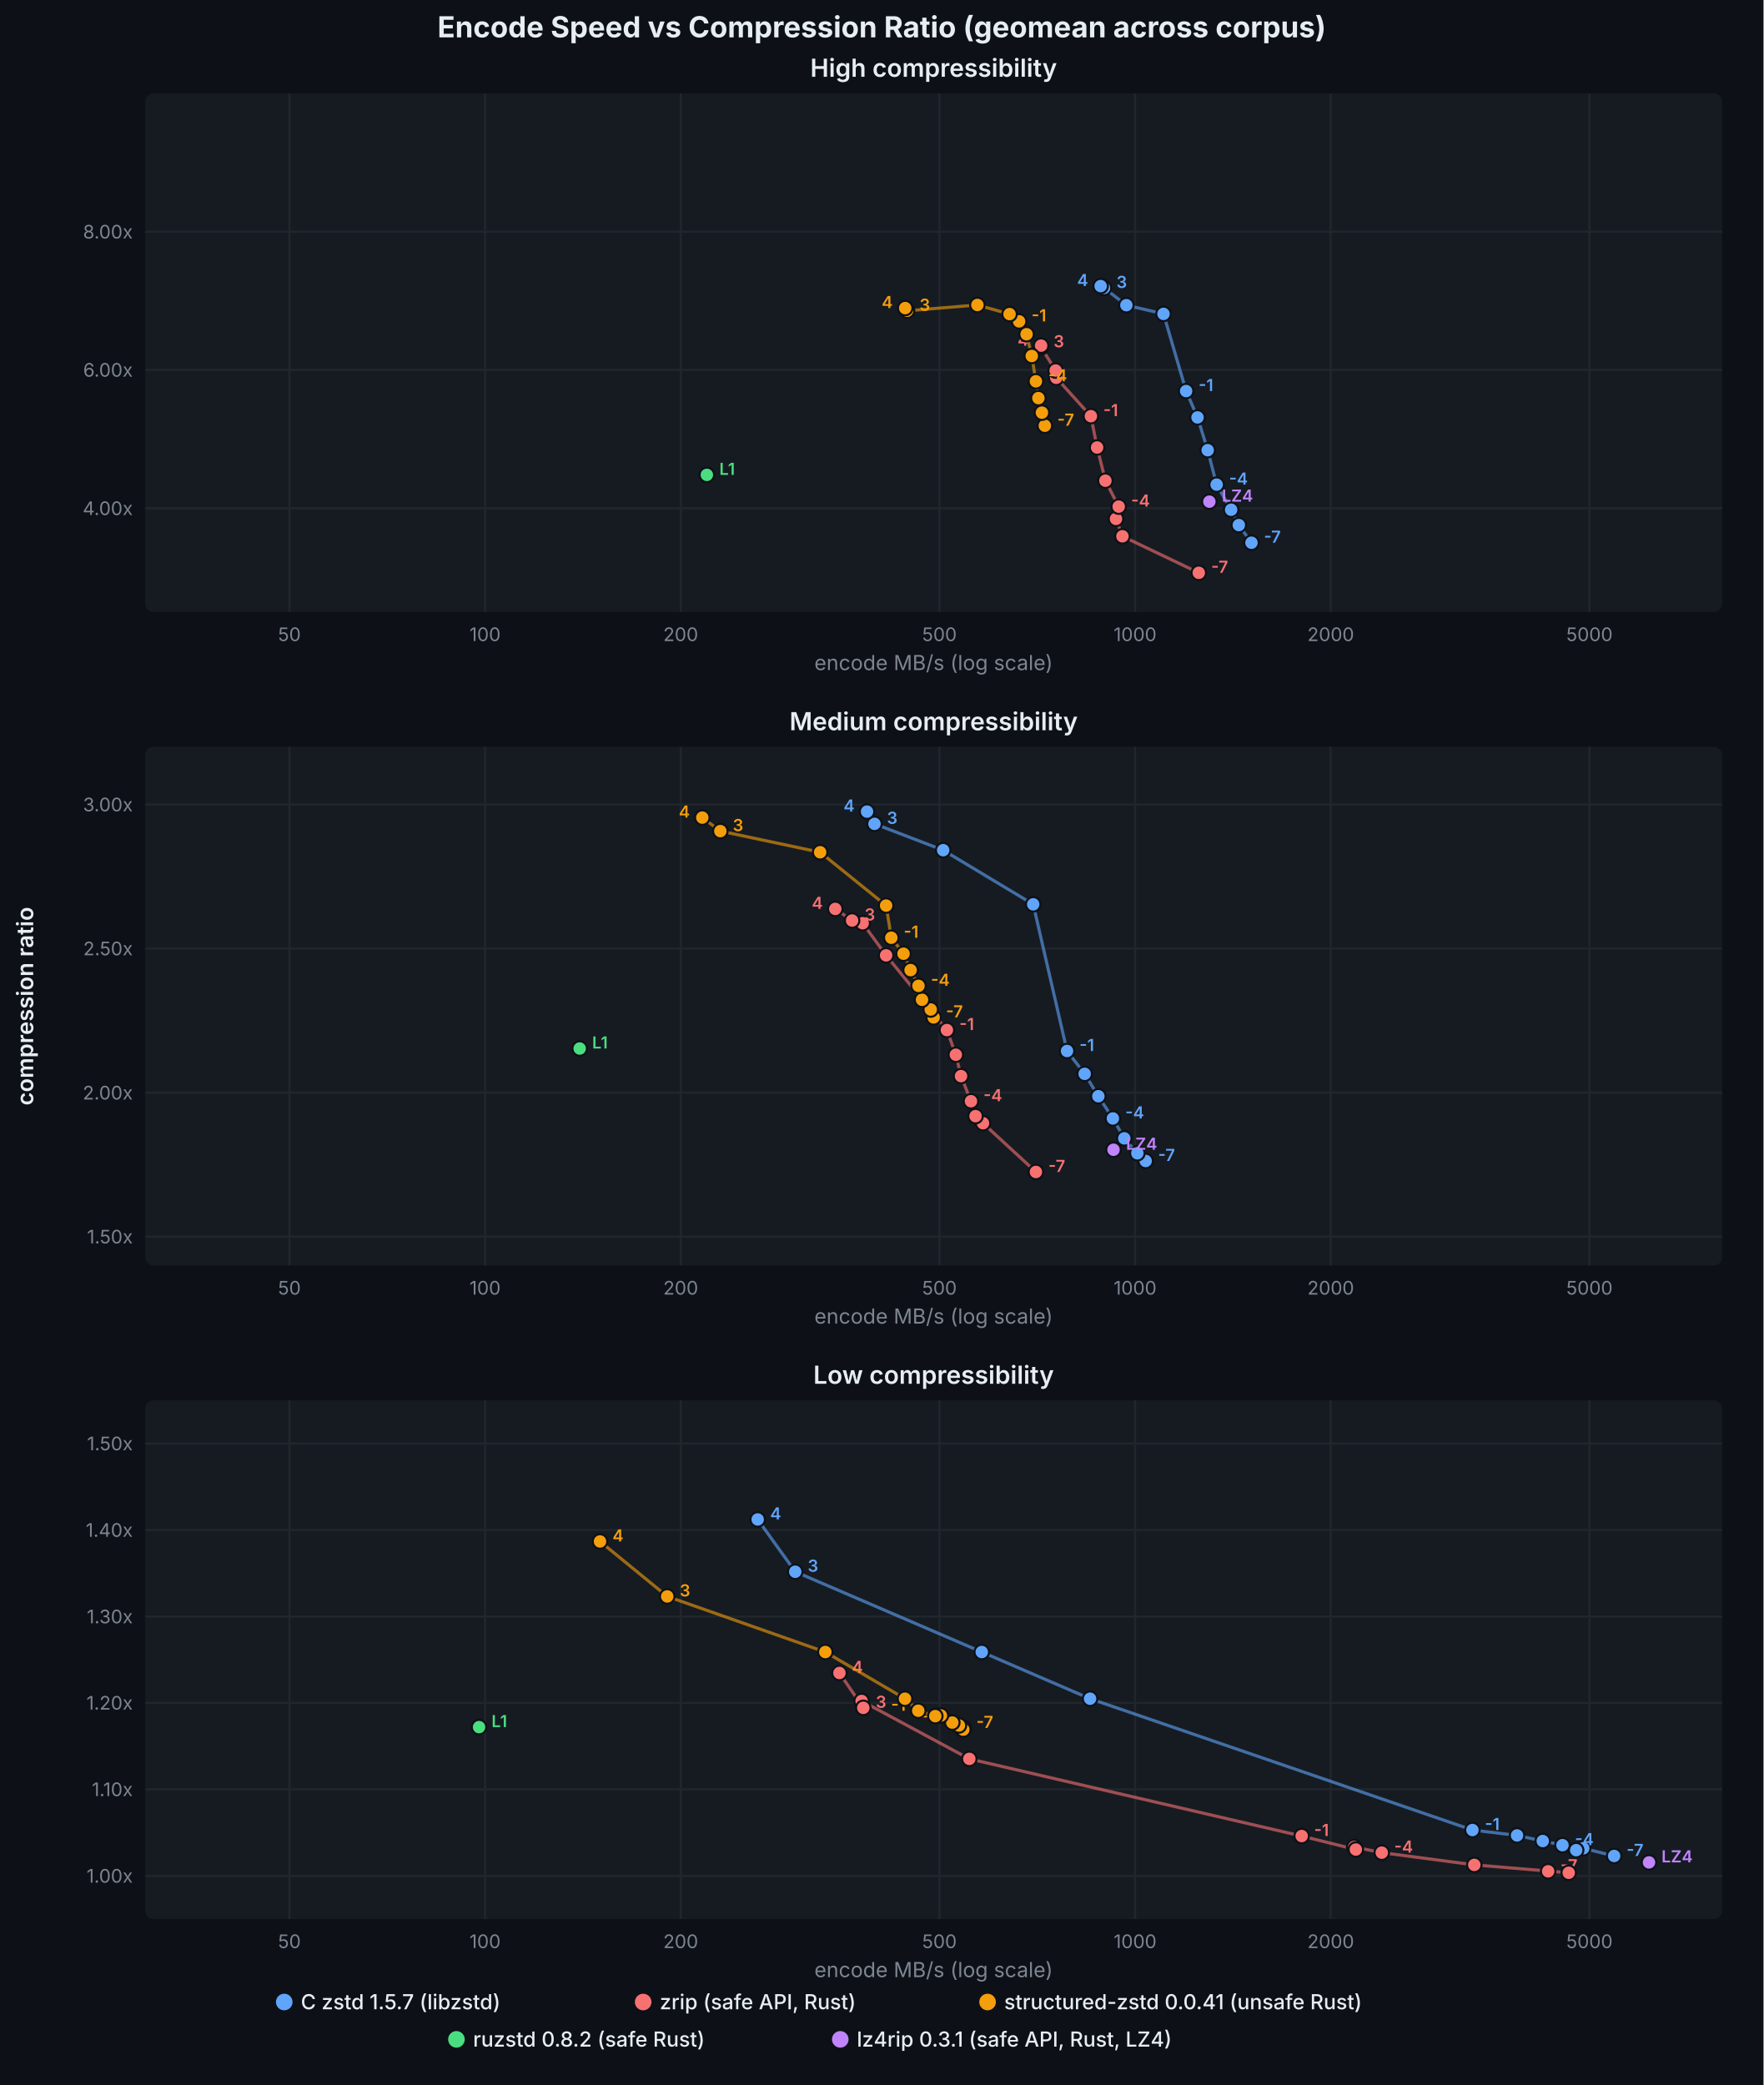
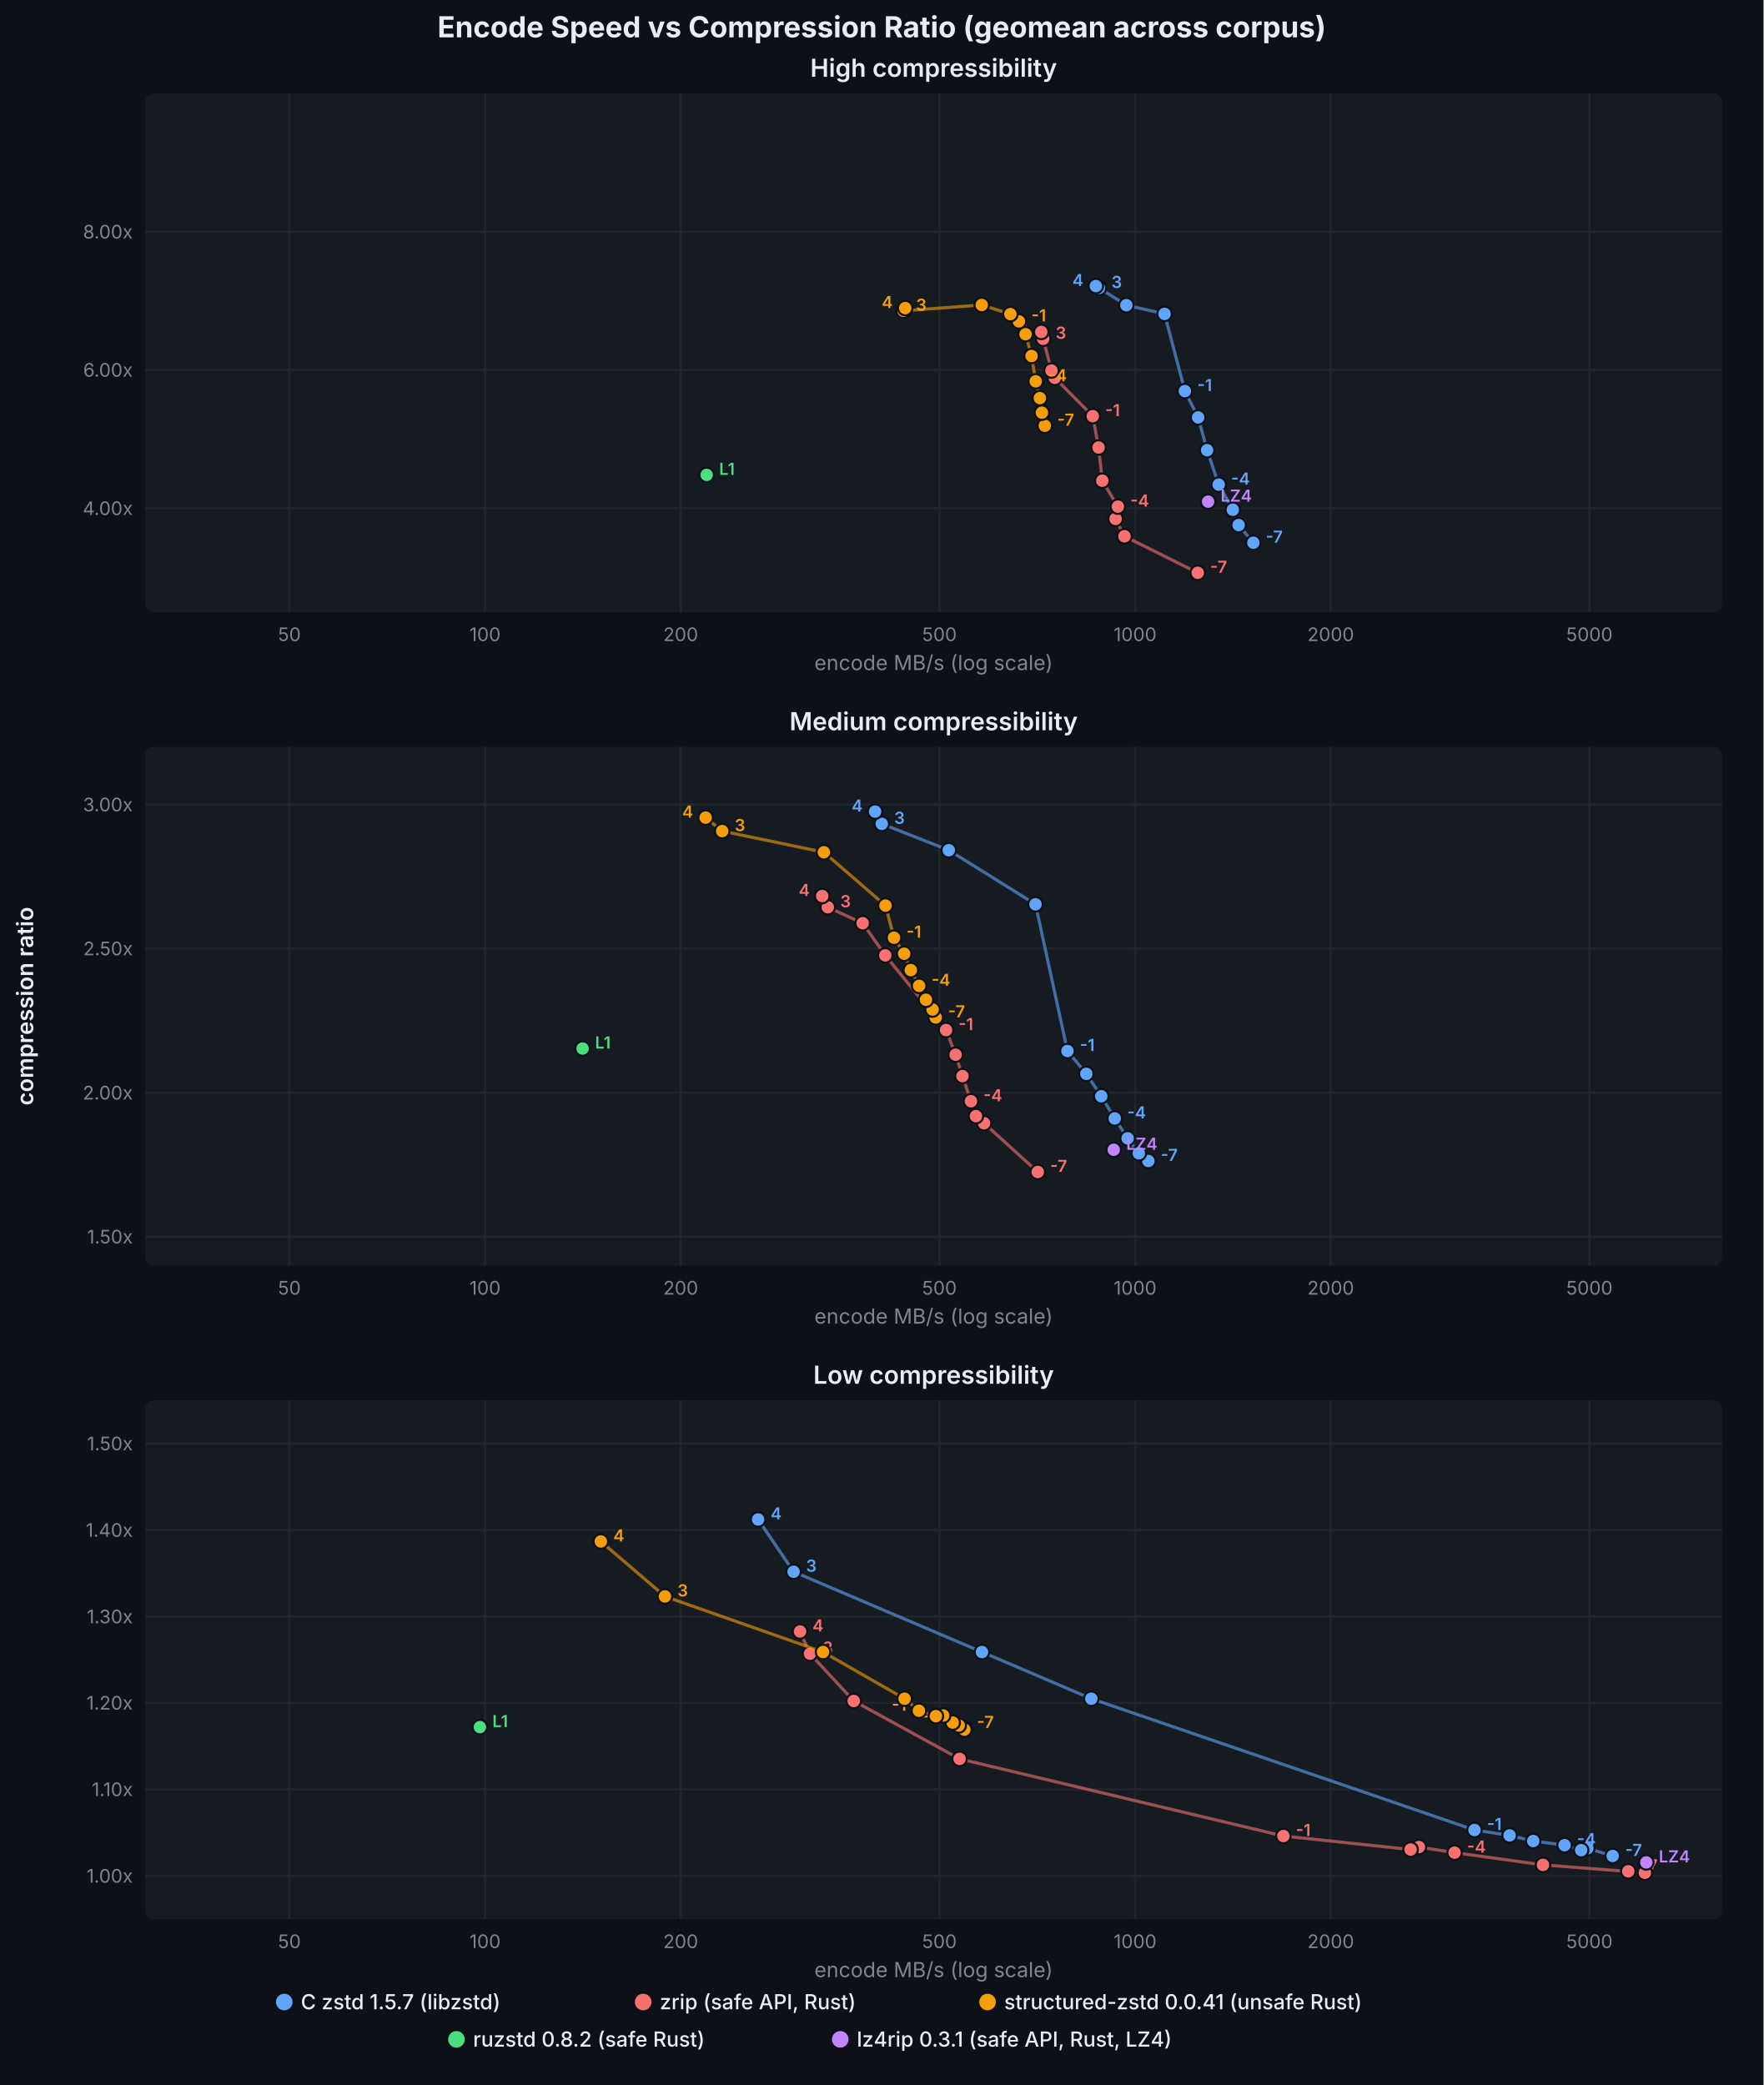
<svg xmlns="http://www.w3.org/2000/svg" viewBox="0 0 850 1005" font-family="system-ui, -apple-system, sans-serif">
  <rect width="850" height="1005" fill="#0d1117" />
  <text x="425.0" y="18" text-anchor="middle" fill="#e6edf3" font-size="14" font-weight="700">Encode Speed vs Compression Ratio (geomean across corpus)</text>
  <rect x="70" y="45" width="760" height="250" fill="#161b22" rx="4" />
  <text x="450.0" y="37" text-anchor="middle" fill="#e6edf3" font-size="12" font-weight="600">High compressibility</text>
  <line x1="70" y1="245.0" x2="830" y2="245.0" stroke="#21262d" stroke-width="1" />
  <text x="64" y="245.0" text-anchor="end" dominant-baseline="middle" fill="#7d8590" font-size="9">4.00x</text>
  <line x1="70" y1="178.3" x2="830" y2="178.3" stroke="#21262d" stroke-width="1" />
  <text x="64" y="178.3" text-anchor="end" dominant-baseline="middle" fill="#7d8590" font-size="9">6.00x</text>
  <line x1="70" y1="111.7" x2="830" y2="111.7" stroke="#21262d" stroke-width="1" />
  <text x="64" y="111.7" text-anchor="end" dominant-baseline="middle" fill="#7d8590" font-size="9">8.00x</text>
  <line x1="139.5" y1="45" x2="139.5" y2="295" stroke="#21262d" stroke-width="1" />
  <text x="139.5" y="309" text-anchor="middle" fill="#7d8590" font-size="9">50</text>
  <line x1="233.8" y1="45" x2="233.8" y2="295" stroke="#21262d" stroke-width="1" />
  <text x="233.8" y="309" text-anchor="middle" fill="#7d8590" font-size="9">100</text>
  <line x1="328.1" y1="45" x2="328.1" y2="295" stroke="#21262d" stroke-width="1" />
  <text x="328.1" y="309" text-anchor="middle" fill="#7d8590" font-size="9">200</text>
  <line x1="452.8" y1="45" x2="452.8" y2="295" stroke="#21262d" stroke-width="1" />
  <text x="452.8" y="309" text-anchor="middle" fill="#7d8590" font-size="9">500</text>
  <line x1="547.1" y1="45" x2="547.1" y2="295" stroke="#21262d" stroke-width="1" />
  <text x="547.1" y="309" text-anchor="middle" fill="#7d8590" font-size="9">1000</text>
  <line x1="641.4" y1="45" x2="641.4" y2="295" stroke="#21262d" stroke-width="1" />
  <text x="641.4" y="309" text-anchor="middle" fill="#7d8590" font-size="9">2000</text>
  <line x1="766.1" y1="45" x2="766.1" y2="295" stroke="#21262d" stroke-width="1" />
  <text x="766.1" y="309" text-anchor="middle" fill="#7d8590" font-size="9">5000</text>
  <text x="450.0" y="323" text-anchor="middle" fill="#7d8590" font-size="10">encode MB/s (log scale)</text>
-   <path d="M603.2,261.6L597.1,253.1L593.4,245.7L586.4,233.6L582.1,217.0L577.2,201.2L571.7,188.5L560.8,151.3L542.9,147.1L532.1,138.8L530.5,137.9" fill="none" stroke="#60a5fa" stroke-width="1.5" stroke-opacity="0.6" />
-   <circle cx="603.2" cy="261.6" r="3.5" fill="#60a5fa" stroke="#0d1117" stroke-width="1" />
-   <text x="609.2" y="261.6" text-anchor="start" fill="#60a5fa" font-size="8" font-weight="600">-7</text>
-   <circle cx="597.1" cy="253.1" r="3.5" fill="#60a5fa" stroke="#0d1117" stroke-width="1" />
-   <circle cx="593.4" cy="245.7" r="3.5" fill="#60a5fa" stroke="#0d1117" stroke-width="1" />
-   <circle cx="586.4" cy="233.6" r="3.5" fill="#60a5fa" stroke="#0d1117" stroke-width="1" />
-   <text x="592.4" y="233.6" text-anchor="start" fill="#60a5fa" font-size="8" font-weight="600">-4</text>
-   <circle cx="582.1" cy="217.0" r="3.5" fill="#60a5fa" stroke="#0d1117" stroke-width="1" />
-   <circle cx="577.2" cy="201.2" r="3.5" fill="#60a5fa" stroke="#0d1117" stroke-width="1" />
-   <circle cx="571.7" cy="188.5" r="3.5" fill="#60a5fa" stroke="#0d1117" stroke-width="1" />
-   <text x="577.7" y="188.5" text-anchor="start" fill="#60a5fa" font-size="8" font-weight="600">-1</text>
-   <circle cx="560.8" cy="151.3" r="3.5" fill="#60a5fa" stroke="#0d1117" stroke-width="1" />
+   <path d="M604.1,261.6L597.0,253.1L594.2,245.7L587.4,233.6L581.8,217.0L577.5,201.2L571.1,188.5L561.3,151.3L542.9,147.1L529.7,138.8L528.2,137.9" fill="none" stroke="#60a5fa" stroke-width="1.5" stroke-opacity="0.6" />
+   <circle cx="604.1" cy="261.6" r="3.5" fill="#60a5fa" stroke="#0d1117" stroke-width="1" />
+   <text x="610.1" y="261.6" text-anchor="start" fill="#60a5fa" font-size="8" font-weight="600">-7</text>
+   <circle cx="597.0" cy="253.1" r="3.5" fill="#60a5fa" stroke="#0d1117" stroke-width="1" />
+   <circle cx="594.2" cy="245.7" r="3.5" fill="#60a5fa" stroke="#0d1117" stroke-width="1" />
+   <circle cx="587.4" cy="233.6" r="3.5" fill="#60a5fa" stroke="#0d1117" stroke-width="1" />
+   <text x="593.4" y="233.6" text-anchor="start" fill="#60a5fa" font-size="8" font-weight="600">-4</text>
+   <circle cx="581.8" cy="217.0" r="3.5" fill="#60a5fa" stroke="#0d1117" stroke-width="1" />
+   <circle cx="577.5" cy="201.2" r="3.5" fill="#60a5fa" stroke="#0d1117" stroke-width="1" />
+   <circle cx="571.1" cy="188.5" r="3.5" fill="#60a5fa" stroke="#0d1117" stroke-width="1" />
+   <text x="577.1" y="188.5" text-anchor="start" fill="#60a5fa" font-size="8" font-weight="600">-1</text>
+   <circle cx="561.3" cy="151.3" r="3.5" fill="#60a5fa" stroke="#0d1117" stroke-width="1" />
  <circle cx="542.9" cy="147.1" r="3.5" fill="#60a5fa" stroke="#0d1117" stroke-width="1" />
-   <circle cx="532.1" cy="138.8" r="3.5" fill="#60a5fa" stroke="#0d1117" stroke-width="1" />
-   <text x="538.1" y="138.8" text-anchor="start" fill="#60a5fa" font-size="8" font-weight="600">3</text>
-   <circle cx="530.5" cy="137.9" r="3.5" fill="#60a5fa" stroke="#0d1117" stroke-width="1" />
-   <text x="524.5" y="137.9" text-anchor="end" fill="#60a5fa" font-size="8" font-weight="600">4</text>
-   <path d="M577.8,276.1L541.0,258.5L537.9,250.1L539.2,244.2L532.8,231.7L528.8,215.7L525.8,200.6L509.1,182.1L508.8,178.6L501.8,167.4L501.8,166.6" fill="none" stroke="#f87171" stroke-width="1.5" stroke-opacity="0.6" />
-   <circle cx="577.8" cy="276.1" r="3.5" fill="#f87171" stroke="#0d1117" stroke-width="1" />
-   <text x="583.8" y="276.1" text-anchor="start" fill="#f87171" font-size="8" font-weight="600">-7</text>
-   <circle cx="541.0" cy="258.5" r="3.5" fill="#f87171" stroke="#0d1117" stroke-width="1" />
-   <circle cx="537.9" cy="250.1" r="3.5" fill="#f87171" stroke="#0d1117" stroke-width="1" />
-   <circle cx="539.2" cy="244.2" r="3.5" fill="#f87171" stroke="#0d1117" stroke-width="1" />
-   <text x="545.2" y="244.2" text-anchor="start" fill="#f87171" font-size="8" font-weight="600">-4</text>
-   <circle cx="532.8" cy="231.7" r="3.5" fill="#f87171" stroke="#0d1117" stroke-width="1" />
-   <circle cx="528.8" cy="215.7" r="3.5" fill="#f87171" stroke="#0d1117" stroke-width="1" />
-   <circle cx="525.8" cy="200.6" r="3.5" fill="#f87171" stroke="#0d1117" stroke-width="1" />
-   <text x="531.8" y="200.6" text-anchor="start" fill="#f87171" font-size="8" font-weight="600">-1</text>
-   <circle cx="509.1" cy="182.1" r="3.5" fill="#f87171" stroke="#0d1117" stroke-width="1" />
-   <circle cx="508.8" cy="178.6" r="3.5" fill="#f87171" stroke="#0d1117" stroke-width="1" />
-   <circle cx="501.8" cy="167.4" r="3.5" fill="#f87171" stroke="#0d1117" stroke-width="1" />
-   <text x="507.8" y="167.4" text-anchor="start" fill="#f87171" font-size="8" font-weight="600">3</text>
-   <circle cx="501.8" cy="166.6" r="3.5" fill="#f87171" stroke="#0d1117" stroke-width="1" />
-   <text x="495.8" y="166.6" text-anchor="end" fill="#f87171" font-size="8" font-weight="600">4</text>
-   <path d="M503.6,205.2L502.2,198.9L500.5,191.9L499.3,183.8L497.3,171.6L494.8,161.1L491.2,154.9L486.6,151.4L471.1,147.0L437.2,149.8L436.3,148.5" fill="none" stroke="#f59e0b" stroke-width="1.5" stroke-opacity="0.6" />
+   <circle cx="529.7" cy="138.8" r="3.5" fill="#60a5fa" stroke="#0d1117" stroke-width="1" />
+   <text x="535.7" y="138.8" text-anchor="start" fill="#60a5fa" font-size="8" font-weight="600">3</text>
+   <circle cx="528.2" cy="137.9" r="3.5" fill="#60a5fa" stroke="#0d1117" stroke-width="1" />
+   <text x="522.2" y="137.9" text-anchor="end" fill="#60a5fa" font-size="8" font-weight="600">4</text>
+   <path d="M577.3,276.1L542.0,258.5L537.7,250.1L538.8,244.2L531.3,231.7L529.5,215.7L526.7,200.6L508.4,182.1L506.8,178.6L502.8,163.3L501.9,160.0" fill="none" stroke="#f87171" stroke-width="1.5" stroke-opacity="0.6" />
+   <circle cx="577.3" cy="276.1" r="3.5" fill="#f87171" stroke="#0d1117" stroke-width="1" />
+   <text x="583.3" y="276.1" text-anchor="start" fill="#f87171" font-size="8" font-weight="600">-7</text>
+   <circle cx="542.0" cy="258.5" r="3.5" fill="#f87171" stroke="#0d1117" stroke-width="1" />
+   <circle cx="537.7" cy="250.1" r="3.5" fill="#f87171" stroke="#0d1117" stroke-width="1" />
+   <circle cx="538.8" cy="244.2" r="3.5" fill="#f87171" stroke="#0d1117" stroke-width="1" />
+   <text x="544.8" y="244.2" text-anchor="start" fill="#f87171" font-size="8" font-weight="600">-4</text>
+   <circle cx="531.3" cy="231.7" r="3.5" fill="#f87171" stroke="#0d1117" stroke-width="1" />
+   <circle cx="529.5" cy="215.7" r="3.5" fill="#f87171" stroke="#0d1117" stroke-width="1" />
+   <circle cx="526.7" cy="200.6" r="3.5" fill="#f87171" stroke="#0d1117" stroke-width="1" />
+   <text x="532.7" y="200.6" text-anchor="start" fill="#f87171" font-size="8" font-weight="600">-1</text>
+   <circle cx="508.4" cy="182.1" r="3.5" fill="#f87171" stroke="#0d1117" stroke-width="1" />
+   <circle cx="506.8" cy="178.6" r="3.5" fill="#f87171" stroke="#0d1117" stroke-width="1" />
+   <circle cx="502.8" cy="163.3" r="3.5" fill="#f87171" stroke="#0d1117" stroke-width="1" />
+   <text x="508.8" y="163.3" text-anchor="start" fill="#f87171" font-size="8" font-weight="600">3</text>
+   <circle cx="501.9" cy="160.0" r="3.5" fill="#f87171" stroke="#0d1117" stroke-width="1" />
+   <text x="495.9" y="160.0" text-anchor="end" fill="#f87171" font-size="8" font-weight="600">4</text>
+   <path d="M503.6,205.2L502.2,198.9L501.2,191.9L499.2,183.8L497.2,171.6L494.3,161.1L491.1,154.9L487.0,151.4L473.2,147.0L435.5,149.8L436.3,148.5" fill="none" stroke="#f59e0b" stroke-width="1.5" stroke-opacity="0.6" />
  <circle cx="503.6" cy="205.2" r="3.5" fill="#f59e0b" stroke="#0d1117" stroke-width="1" />
  <text x="509.6" y="205.2" text-anchor="start" fill="#f59e0b" font-size="8" font-weight="600">-7</text>
  <circle cx="502.2" cy="198.9" r="3.5" fill="#f59e0b" stroke="#0d1117" stroke-width="1" />
-   <circle cx="500.5" cy="191.9" r="3.5" fill="#f59e0b" stroke="#0d1117" stroke-width="1" />
-   <circle cx="499.3" cy="183.8" r="3.5" fill="#f59e0b" stroke="#0d1117" stroke-width="1" />
-   <text x="505.3" y="183.8" text-anchor="start" fill="#f59e0b" font-size="8" font-weight="600">-4</text>
-   <circle cx="497.3" cy="171.6" r="3.5" fill="#f59e0b" stroke="#0d1117" stroke-width="1" />
-   <circle cx="494.8" cy="161.1" r="3.5" fill="#f59e0b" stroke="#0d1117" stroke-width="1" />
-   <circle cx="491.2" cy="154.9" r="3.5" fill="#f59e0b" stroke="#0d1117" stroke-width="1" />
-   <text x="497.2" y="154.9" text-anchor="start" fill="#f59e0b" font-size="8" font-weight="600">-1</text>
-   <circle cx="486.6" cy="151.4" r="3.5" fill="#f59e0b" stroke="#0d1117" stroke-width="1" />
-   <circle cx="471.1" cy="147.0" r="3.5" fill="#f59e0b" stroke="#0d1117" stroke-width="1" />
-   <circle cx="437.2" cy="149.8" r="3.5" fill="#f59e0b" stroke="#0d1117" stroke-width="1" />
-   <text x="443.2" y="149.8" text-anchor="start" fill="#f59e0b" font-size="8" font-weight="600">3</text>
+   <circle cx="501.2" cy="191.9" r="3.5" fill="#f59e0b" stroke="#0d1117" stroke-width="1" />
+   <circle cx="499.2" cy="183.8" r="3.5" fill="#f59e0b" stroke="#0d1117" stroke-width="1" />
+   <text x="505.2" y="183.8" text-anchor="start" fill="#f59e0b" font-size="8" font-weight="600">-4</text>
+   <circle cx="497.2" cy="171.6" r="3.5" fill="#f59e0b" stroke="#0d1117" stroke-width="1" />
+   <circle cx="494.3" cy="161.1" r="3.5" fill="#f59e0b" stroke="#0d1117" stroke-width="1" />
+   <circle cx="491.1" cy="154.9" r="3.5" fill="#f59e0b" stroke="#0d1117" stroke-width="1" />
+   <text x="497.1" y="154.9" text-anchor="start" fill="#f59e0b" font-size="8" font-weight="600">-1</text>
+   <circle cx="487.0" cy="151.4" r="3.5" fill="#f59e0b" stroke="#0d1117" stroke-width="1" />
+   <circle cx="473.2" cy="147.0" r="3.5" fill="#f59e0b" stroke="#0d1117" stroke-width="1" />
+   <circle cx="435.5" cy="149.8" r="3.5" fill="#f59e0b" stroke="#0d1117" stroke-width="1" />
+   <text x="441.5" y="149.8" text-anchor="start" fill="#f59e0b" font-size="8" font-weight="600">3</text>
  <circle cx="436.3" cy="148.5" r="3.5" fill="#f59e0b" stroke="#0d1117" stroke-width="1" />
  <text x="430.3" y="148.5" text-anchor="end" fill="#f59e0b" font-size="8" font-weight="600">4</text>
-   <circle cx="340.7" cy="228.9" r="3.5" fill="#4ade80" stroke="#0d1117" stroke-width="1" />
-   <text x="346.7" y="228.9" text-anchor="start" fill="#4ade80" font-size="8" font-weight="600">L1</text>
-   <circle cx="582.9" cy="241.8" r="3.5" fill="#c084fc" stroke="#0d1117" stroke-width="1" />
-   <text x="588.9" y="241.8" text-anchor="start" fill="#c084fc" font-size="8" font-weight="600">LZ4</text>
+   <circle cx="340.6" cy="228.9" r="3.5" fill="#4ade80" stroke="#0d1117" stroke-width="1" />
+   <text x="346.6" y="228.9" text-anchor="start" fill="#4ade80" font-size="8" font-weight="600">L1</text>
+   <circle cx="582.3" cy="241.8" r="3.5" fill="#c084fc" stroke="#0d1117" stroke-width="1" />
+   <text x="588.3" y="241.8" text-anchor="start" fill="#c084fc" font-size="8" font-weight="600">LZ4</text>
  <rect x="70" y="360" width="760" height="250" fill="#161b22" rx="4" />
  <text x="450.0" y="352" text-anchor="middle" fill="#e6edf3" font-size="12" font-weight="600">Medium compressibility</text>
  <line x1="70" y1="596.1" x2="830" y2="596.1" stroke="#21262d" stroke-width="1" />
  <text x="64" y="596.1" text-anchor="end" dominant-baseline="middle" fill="#7d8590" font-size="9">1.50x</text>
  <line x1="70" y1="526.7" x2="830" y2="526.7" stroke="#21262d" stroke-width="1" />
  <text x="64" y="526.7" text-anchor="end" dominant-baseline="middle" fill="#7d8590" font-size="9">2.00x</text>
  <line x1="70" y1="457.2" x2="830" y2="457.2" stroke="#21262d" stroke-width="1" />
  <text x="64" y="457.2" text-anchor="end" dominant-baseline="middle" fill="#7d8590" font-size="9">2.50x</text>
  <line x1="70" y1="387.8" x2="830" y2="387.8" stroke="#21262d" stroke-width="1" />
  <text x="64" y="387.8" text-anchor="end" dominant-baseline="middle" fill="#7d8590" font-size="9">3.00x</text>
  <line x1="139.5" y1="360" x2="139.5" y2="610" stroke="#21262d" stroke-width="1" />
  <text x="139.5" y="624" text-anchor="middle" fill="#7d8590" font-size="9">50</text>
  <line x1="233.8" y1="360" x2="233.8" y2="610" stroke="#21262d" stroke-width="1" />
  <text x="233.8" y="624" text-anchor="middle" fill="#7d8590" font-size="9">100</text>
  <line x1="328.1" y1="360" x2="328.1" y2="610" stroke="#21262d" stroke-width="1" />
  <text x="328.1" y="624" text-anchor="middle" fill="#7d8590" font-size="9">200</text>
  <line x1="452.8" y1="360" x2="452.8" y2="610" stroke="#21262d" stroke-width="1" />
  <text x="452.8" y="624" text-anchor="middle" fill="#7d8590" font-size="9">500</text>
  <line x1="547.1" y1="360" x2="547.1" y2="610" stroke="#21262d" stroke-width="1" />
  <text x="547.1" y="624" text-anchor="middle" fill="#7d8590" font-size="9">1000</text>
  <line x1="641.4" y1="360" x2="641.4" y2="610" stroke="#21262d" stroke-width="1" />
  <text x="641.4" y="624" text-anchor="middle" fill="#7d8590" font-size="9">2000</text>
  <line x1="766.1" y1="360" x2="766.1" y2="610" stroke="#21262d" stroke-width="1" />
  <text x="766.1" y="624" text-anchor="middle" fill="#7d8590" font-size="9">5000</text>
  <text x="450.0" y="638" text-anchor="middle" fill="#7d8590" font-size="10">encode MB/s (log scale)</text>
-   <path d="M552.2,559.6L548.2,555.9L541.9,548.7L536.4,539.1L529.4,528.4L522.8,517.6L514.3,506.6L498.0,435.9L454.6,409.8L421.5,397.1L417.9,391.2" fill="none" stroke="#60a5fa" stroke-width="1.5" stroke-opacity="0.6" />
-   <circle cx="552.2" cy="559.6" r="3.5" fill="#60a5fa" stroke="#0d1117" stroke-width="1" />
-   <text x="558.2" y="559.6" text-anchor="start" fill="#60a5fa" font-size="8" font-weight="600">-7</text>
-   <circle cx="548.2" cy="555.9" r="3.5" fill="#60a5fa" stroke="#0d1117" stroke-width="1" />
-   <circle cx="541.9" cy="548.7" r="3.5" fill="#60a5fa" stroke="#0d1117" stroke-width="1" />
-   <circle cx="536.4" cy="539.1" r="3.5" fill="#60a5fa" stroke="#0d1117" stroke-width="1" />
-   <text x="542.4" y="539.1" text-anchor="start" fill="#60a5fa" font-size="8" font-weight="600">-4</text>
-   <circle cx="529.4" cy="528.4" r="3.5" fill="#60a5fa" stroke="#0d1117" stroke-width="1" />
-   <circle cx="522.8" cy="517.6" r="3.5" fill="#60a5fa" stroke="#0d1117" stroke-width="1" />
-   <circle cx="514.3" cy="506.6" r="3.5" fill="#60a5fa" stroke="#0d1117" stroke-width="1" />
-   <text x="520.3" y="506.6" text-anchor="start" fill="#60a5fa" font-size="8" font-weight="600">-1</text>
-   <circle cx="498.0" cy="435.9" r="3.5" fill="#60a5fa" stroke="#0d1117" stroke-width="1" />
-   <circle cx="454.6" cy="409.8" r="3.5" fill="#60a5fa" stroke="#0d1117" stroke-width="1" />
-   <circle cx="421.5" cy="397.1" r="3.5" fill="#60a5fa" stroke="#0d1117" stroke-width="1" />
-   <text x="427.5" y="397.1" text-anchor="start" fill="#60a5fa" font-size="8" font-weight="600">3</text>
-   <circle cx="417.9" cy="391.2" r="3.5" fill="#60a5fa" stroke="#0d1117" stroke-width="1" />
-   <text x="411.9" y="391.2" text-anchor="end" fill="#60a5fa" font-size="8" font-weight="600">4</text>
-   <path d="M499.3,564.9L473.8,541.4L470.2,538.0L468.0,530.8L463.2,518.7L460.7,508.4L456.4,496.5L427.1,460.5L415.8,445.0L410.7,443.7L402.6,438.1" fill="none" stroke="#f87171" stroke-width="1.5" stroke-opacity="0.6" />
-   <circle cx="499.3" cy="564.9" r="3.5" fill="#f87171" stroke="#0d1117" stroke-width="1" />
-   <text x="505.3" y="564.9" text-anchor="start" fill="#f87171" font-size="8" font-weight="600">-7</text>
-   <circle cx="473.8" cy="541.4" r="3.5" fill="#f87171" stroke="#0d1117" stroke-width="1" />
-   <circle cx="470.2" cy="538.0" r="3.5" fill="#f87171" stroke="#0d1117" stroke-width="1" />
+   <path d="M553.5,559.6L548.9,555.9L543.5,548.7L537.3,539.1L530.8,528.4L523.6,517.6L514.5,506.6L499.1,435.9L457.3,409.8L425.0,397.1L421.8,391.2" fill="none" stroke="#60a5fa" stroke-width="1.5" stroke-opacity="0.6" />
+   <circle cx="553.5" cy="559.6" r="3.5" fill="#60a5fa" stroke="#0d1117" stroke-width="1" />
+   <text x="559.5" y="559.6" text-anchor="start" fill="#60a5fa" font-size="8" font-weight="600">-7</text>
+   <circle cx="548.9" cy="555.9" r="3.5" fill="#60a5fa" stroke="#0d1117" stroke-width="1" />
+   <circle cx="543.5" cy="548.7" r="3.5" fill="#60a5fa" stroke="#0d1117" stroke-width="1" />
+   <circle cx="537.3" cy="539.1" r="3.5" fill="#60a5fa" stroke="#0d1117" stroke-width="1" />
+   <text x="543.3" y="539.1" text-anchor="start" fill="#60a5fa" font-size="8" font-weight="600">-4</text>
+   <circle cx="530.8" cy="528.4" r="3.5" fill="#60a5fa" stroke="#0d1117" stroke-width="1" />
+   <circle cx="523.6" cy="517.6" r="3.5" fill="#60a5fa" stroke="#0d1117" stroke-width="1" />
+   <circle cx="514.5" cy="506.6" r="3.5" fill="#60a5fa" stroke="#0d1117" stroke-width="1" />
+   <text x="520.5" y="506.6" text-anchor="start" fill="#60a5fa" font-size="8" font-weight="600">-1</text>
+   <circle cx="499.1" cy="435.9" r="3.5" fill="#60a5fa" stroke="#0d1117" stroke-width="1" />
+   <circle cx="457.3" cy="409.8" r="3.5" fill="#60a5fa" stroke="#0d1117" stroke-width="1" />
+   <circle cx="425.0" cy="397.1" r="3.5" fill="#60a5fa" stroke="#0d1117" stroke-width="1" />
+   <text x="431.0" y="397.1" text-anchor="start" fill="#60a5fa" font-size="8" font-weight="600">3</text>
+   <circle cx="421.8" cy="391.2" r="3.5" fill="#60a5fa" stroke="#0d1117" stroke-width="1" />
+   <text x="415.8" y="391.2" text-anchor="end" fill="#60a5fa" font-size="8" font-weight="600">4</text>
+   <path d="M500.2,564.9L474.3,541.4L470.4,538.0L468.0,530.8L463.9,518.7L460.6,508.4L456.0,496.5L426.7,460.5L415.8,445.0L399.0,437.3L396.3,431.9" fill="none" stroke="#f87171" stroke-width="1.5" stroke-opacity="0.6" />
+   <circle cx="500.2" cy="564.9" r="3.5" fill="#f87171" stroke="#0d1117" stroke-width="1" />
+   <text x="506.2" y="564.9" text-anchor="start" fill="#f87171" font-size="8" font-weight="600">-7</text>
+   <circle cx="474.3" cy="541.4" r="3.5" fill="#f87171" stroke="#0d1117" stroke-width="1" />
+   <circle cx="470.4" cy="538.0" r="3.5" fill="#f87171" stroke="#0d1117" stroke-width="1" />
  <circle cx="468.0" cy="530.8" r="3.5" fill="#f87171" stroke="#0d1117" stroke-width="1" />
  <text x="474.0" y="530.8" text-anchor="start" fill="#f87171" font-size="8" font-weight="600">-4</text>
-   <circle cx="463.2" cy="518.7" r="3.5" fill="#f87171" stroke="#0d1117" stroke-width="1" />
-   <circle cx="460.7" cy="508.4" r="3.5" fill="#f87171" stroke="#0d1117" stroke-width="1" />
-   <circle cx="456.4" cy="496.5" r="3.5" fill="#f87171" stroke="#0d1117" stroke-width="1" />
-   <text x="462.4" y="496.5" text-anchor="start" fill="#f87171" font-size="8" font-weight="600">-1</text>
-   <circle cx="427.1" cy="460.5" r="3.5" fill="#f87171" stroke="#0d1117" stroke-width="1" />
+   <circle cx="463.9" cy="518.7" r="3.5" fill="#f87171" stroke="#0d1117" stroke-width="1" />
+   <circle cx="460.6" cy="508.4" r="3.5" fill="#f87171" stroke="#0d1117" stroke-width="1" />
+   <circle cx="456.0" cy="496.5" r="3.5" fill="#f87171" stroke="#0d1117" stroke-width="1" />
+   <text x="462.0" y="496.5" text-anchor="start" fill="#f87171" font-size="8" font-weight="600">-1</text>
+   <circle cx="426.7" cy="460.5" r="3.5" fill="#f87171" stroke="#0d1117" stroke-width="1" />
  <circle cx="415.8" cy="445.0" r="3.5" fill="#f87171" stroke="#0d1117" stroke-width="1" />
-   <circle cx="410.7" cy="443.7" r="3.5" fill="#f87171" stroke="#0d1117" stroke-width="1" />
-   <text x="416.7" y="443.7" text-anchor="start" fill="#f87171" font-size="8" font-weight="600">3</text>
-   <circle cx="402.6" cy="438.1" r="3.5" fill="#f87171" stroke="#0d1117" stroke-width="1" />
-   <text x="396.6" y="438.1" text-anchor="end" fill="#f87171" font-size="8" font-weight="600">4</text>
-   <path d="M450.0,490.4L448.6,486.6L444.4,481.9L442.7,475.2L438.9,467.6L435.5,459.7L429.6,452.0L427.1,436.5L395.3,410.8L347.2,400.6L338.5,394.1" fill="none" stroke="#f59e0b" stroke-width="1.5" stroke-opacity="0.6" />
-   <circle cx="450.0" cy="490.4" r="3.5" fill="#f59e0b" stroke="#0d1117" stroke-width="1" />
-   <text x="456.0" y="490.4" text-anchor="start" fill="#f59e0b" font-size="8" font-weight="600">-7</text>
-   <circle cx="448.6" cy="486.6" r="3.5" fill="#f59e0b" stroke="#0d1117" stroke-width="1" />
-   <circle cx="444.4" cy="481.9" r="3.5" fill="#f59e0b" stroke="#0d1117" stroke-width="1" />
-   <circle cx="442.7" cy="475.2" r="3.5" fill="#f59e0b" stroke="#0d1117" stroke-width="1" />
-   <text x="448.7" y="475.2" text-anchor="start" fill="#f59e0b" font-size="8" font-weight="600">-4</text>
-   <circle cx="438.9" cy="467.6" r="3.5" fill="#f59e0b" stroke="#0d1117" stroke-width="1" />
-   <circle cx="435.5" cy="459.7" r="3.5" fill="#f59e0b" stroke="#0d1117" stroke-width="1" />
-   <circle cx="429.6" cy="452.0" r="3.5" fill="#f59e0b" stroke="#0d1117" stroke-width="1" />
-   <text x="435.6" y="452.0" text-anchor="start" fill="#f59e0b" font-size="8" font-weight="600">-1</text>
-   <circle cx="427.1" cy="436.5" r="3.5" fill="#f59e0b" stroke="#0d1117" stroke-width="1" />
-   <circle cx="395.3" cy="410.8" r="3.5" fill="#f59e0b" stroke="#0d1117" stroke-width="1" />
-   <circle cx="347.2" cy="400.6" r="3.5" fill="#f59e0b" stroke="#0d1117" stroke-width="1" />
-   <text x="353.2" y="400.6" text-anchor="start" fill="#f59e0b" font-size="8" font-weight="600">3</text>
-   <circle cx="338.5" cy="394.1" r="3.5" fill="#f59e0b" stroke="#0d1117" stroke-width="1" />
-   <text x="332.5" y="394.1" text-anchor="end" fill="#f59e0b" font-size="8" font-weight="600">4</text>
-   <circle cx="279.4" cy="505.4" r="3.5" fill="#4ade80" stroke="#0d1117" stroke-width="1" />
-   <text x="285.4" y="505.4" text-anchor="start" fill="#4ade80" font-size="8" font-weight="600">L1</text>
-   <circle cx="536.7" cy="554.2" r="3.5" fill="#c084fc" stroke="#0d1117" stroke-width="1" />
-   <text x="542.7" y="554.2" text-anchor="start" fill="#c084fc" font-size="8" font-weight="600">LZ4</text>
+   <circle cx="399.0" cy="437.3" r="3.5" fill="#f87171" stroke="#0d1117" stroke-width="1" />
+   <text x="405.0" y="437.3" text-anchor="start" fill="#f87171" font-size="8" font-weight="600">3</text>
+   <circle cx="396.3" cy="431.9" r="3.5" fill="#f87171" stroke="#0d1117" stroke-width="1" />
+   <text x="390.3" y="431.9" text-anchor="end" fill="#f87171" font-size="8" font-weight="600">4</text>
+   <path d="M451.0,490.4L449.5,486.6L446.3,481.9L443.0,475.2L439.0,467.6L435.8,459.7L430.9,452.0L426.8,436.5L397.1,410.8L348.1,400.6L340.1,394.1" fill="none" stroke="#f59e0b" stroke-width="1.5" stroke-opacity="0.6" />
+   <circle cx="451.0" cy="490.4" r="3.5" fill="#f59e0b" stroke="#0d1117" stroke-width="1" />
+   <text x="457.0" y="490.4" text-anchor="start" fill="#f59e0b" font-size="8" font-weight="600">-7</text>
+   <circle cx="449.5" cy="486.6" r="3.5" fill="#f59e0b" stroke="#0d1117" stroke-width="1" />
+   <circle cx="446.3" cy="481.9" r="3.5" fill="#f59e0b" stroke="#0d1117" stroke-width="1" />
+   <circle cx="443.0" cy="475.2" r="3.5" fill="#f59e0b" stroke="#0d1117" stroke-width="1" />
+   <text x="449.0" y="475.2" text-anchor="start" fill="#f59e0b" font-size="8" font-weight="600">-4</text>
+   <circle cx="439.0" cy="467.6" r="3.5" fill="#f59e0b" stroke="#0d1117" stroke-width="1" />
+   <circle cx="435.8" cy="459.7" r="3.5" fill="#f59e0b" stroke="#0d1117" stroke-width="1" />
+   <circle cx="430.9" cy="452.0" r="3.5" fill="#f59e0b" stroke="#0d1117" stroke-width="1" />
+   <text x="436.9" y="452.0" text-anchor="start" fill="#f59e0b" font-size="8" font-weight="600">-1</text>
+   <circle cx="426.8" cy="436.5" r="3.5" fill="#f59e0b" stroke="#0d1117" stroke-width="1" />
+   <circle cx="397.1" cy="410.8" r="3.5" fill="#f59e0b" stroke="#0d1117" stroke-width="1" />
+   <circle cx="348.1" cy="400.6" r="3.5" fill="#f59e0b" stroke="#0d1117" stroke-width="1" />
+   <text x="354.1" y="400.6" text-anchor="start" fill="#f59e0b" font-size="8" font-weight="600">3</text>
+   <circle cx="340.1" cy="394.1" r="3.5" fill="#f59e0b" stroke="#0d1117" stroke-width="1" />
+   <text x="334.1" y="394.1" text-anchor="end" fill="#f59e0b" font-size="8" font-weight="600">4</text>
+   <circle cx="280.8" cy="505.4" r="3.5" fill="#4ade80" stroke="#0d1117" stroke-width="1" />
+   <text x="286.8" y="505.4" text-anchor="start" fill="#4ade80" font-size="8" font-weight="600">L1</text>
+   <circle cx="536.8" cy="554.2" r="3.5" fill="#c084fc" stroke="#0d1117" stroke-width="1" />
+   <text x="542.8" y="554.2" text-anchor="start" fill="#c084fc" font-size="8" font-weight="600">LZ4</text>
  <rect x="70" y="675" width="760" height="250" fill="#161b22" rx="4" />
  <text x="450.0" y="667" text-anchor="middle" fill="#e6edf3" font-size="12" font-weight="600">Low compressibility</text>
  <line x1="70" y1="904.2" x2="830" y2="904.2" stroke="#21262d" stroke-width="1" />
  <text x="64" y="904.2" text-anchor="end" dominant-baseline="middle" fill="#7d8590" font-size="9">1.00x</text>
  <line x1="70" y1="862.5" x2="830" y2="862.5" stroke="#21262d" stroke-width="1" />
  <text x="64" y="862.5" text-anchor="end" dominant-baseline="middle" fill="#7d8590" font-size="9">1.10x</text>
  <line x1="70" y1="820.8" x2="830" y2="820.8" stroke="#21262d" stroke-width="1" />
  <text x="64" y="820.8" text-anchor="end" dominant-baseline="middle" fill="#7d8590" font-size="9">1.20x</text>
  <line x1="70" y1="779.2" x2="830" y2="779.2" stroke="#21262d" stroke-width="1" />
  <text x="64" y="779.2" text-anchor="end" dominant-baseline="middle" fill="#7d8590" font-size="9">1.30x</text>
  <line x1="70" y1="737.5" x2="830" y2="737.5" stroke="#21262d" stroke-width="1" />
  <text x="64" y="737.5" text-anchor="end" dominant-baseline="middle" fill="#7d8590" font-size="9">1.40x</text>
  <line x1="70" y1="695.8" x2="830" y2="695.8" stroke="#21262d" stroke-width="1" />
  <text x="64" y="695.8" text-anchor="end" dominant-baseline="middle" fill="#7d8590" font-size="9">1.50x</text>
  <line x1="139.5" y1="675" x2="139.5" y2="925" stroke="#21262d" stroke-width="1" />
  <text x="139.5" y="939" text-anchor="middle" fill="#7d8590" font-size="9">50</text>
  <line x1="233.8" y1="675" x2="233.8" y2="925" stroke="#21262d" stroke-width="1" />
  <text x="233.8" y="939" text-anchor="middle" fill="#7d8590" font-size="9">100</text>
  <line x1="328.1" y1="675" x2="328.1" y2="925" stroke="#21262d" stroke-width="1" />
  <text x="328.1" y="939" text-anchor="middle" fill="#7d8590" font-size="9">200</text>
  <line x1="452.8" y1="675" x2="452.8" y2="925" stroke="#21262d" stroke-width="1" />
  <text x="452.8" y="939" text-anchor="middle" fill="#7d8590" font-size="9">500</text>
  <line x1="547.1" y1="675" x2="547.1" y2="925" stroke="#21262d" stroke-width="1" />
  <text x="547.1" y="939" text-anchor="middle" fill="#7d8590" font-size="9">1000</text>
  <line x1="641.4" y1="675" x2="641.4" y2="925" stroke="#21262d" stroke-width="1" />
  <text x="641.4" y="939" text-anchor="middle" fill="#7d8590" font-size="9">2000</text>
  <line x1="766.1" y1="675" x2="766.1" y2="925" stroke="#21262d" stroke-width="1" />
  <text x="766.1" y="939" text-anchor="middle" fill="#7d8590" font-size="9">5000</text>
  <text x="450.0" y="953" text-anchor="middle" fill="#7d8590" font-size="10">encode MB/s (log scale)</text>
-   <path d="M778.0,894.6L763.1,890.9L759.7,891.8L753.1,889.4L743.6,887.4L731.2,884.7L709.7,882.1L525.4,818.8L473.2,796.3L383.3,757.6L365.2,732.4" fill="none" stroke="#60a5fa" stroke-width="1.5" stroke-opacity="0.6" />
-   <circle cx="778.0" cy="894.6" r="3.5" fill="#60a5fa" stroke="#0d1117" stroke-width="1" />
-   <text x="784.0" y="894.6" text-anchor="start" fill="#60a5fa" font-size="8" font-weight="600">-7</text>
-   <circle cx="763.1" cy="890.9" r="3.5" fill="#60a5fa" stroke="#0d1117" stroke-width="1" />
-   <circle cx="759.7" cy="891.8" r="3.5" fill="#60a5fa" stroke="#0d1117" stroke-width="1" />
-   <circle cx="753.1" cy="889.4" r="3.5" fill="#60a5fa" stroke="#0d1117" stroke-width="1" />
-   <text x="759.1" y="889.4" text-anchor="start" fill="#60a5fa" font-size="8" font-weight="600">-4</text>
-   <circle cx="743.6" cy="887.4" r="3.5" fill="#60a5fa" stroke="#0d1117" stroke-width="1" />
-   <circle cx="731.2" cy="884.7" r="3.5" fill="#60a5fa" stroke="#0d1117" stroke-width="1" />
-   <circle cx="709.7" cy="882.1" r="3.5" fill="#60a5fa" stroke="#0d1117" stroke-width="1" />
-   <text x="715.7" y="882.1" text-anchor="start" fill="#60a5fa" font-size="8" font-weight="600">-1</text>
-   <circle cx="525.4" cy="818.8" r="3.5" fill="#60a5fa" stroke="#0d1117" stroke-width="1" />
-   <circle cx="473.2" cy="796.3" r="3.5" fill="#60a5fa" stroke="#0d1117" stroke-width="1" />
-   <circle cx="383.3" cy="757.6" r="3.5" fill="#60a5fa" stroke="#0d1117" stroke-width="1" />
-   <text x="389.3" y="757.6" text-anchor="start" fill="#60a5fa" font-size="8" font-weight="600">3</text>
-   <circle cx="365.2" cy="732.4" r="3.5" fill="#60a5fa" stroke="#0d1117" stroke-width="1" />
-   <text x="371.2" y="732.4" text-anchor="start" fill="#60a5fa" font-size="8" font-weight="600">4</text>
-   <path d="M746.2,902.0L756.1,902.7L710.6,898.9L666.0,893.0L652.7,890.3L653.5,891.5L627.4,885.0L467.2,847.8L415.3,819.9L416.1,823.2L404.6,806.4" fill="none" stroke="#f87171" stroke-width="1.5" stroke-opacity="0.6" />
-   <circle cx="746.2" cy="902.0" r="3.5" fill="#f87171" stroke="#0d1117" stroke-width="1" />
-   <text x="752.2" y="902.0" text-anchor="start" fill="#f87171" font-size="8" font-weight="600">-7</text>
-   <circle cx="756.1" cy="902.7" r="3.5" fill="#f87171" stroke="#0d1117" stroke-width="1" />
-   <circle cx="710.6" cy="898.9" r="3.5" fill="#f87171" stroke="#0d1117" stroke-width="1" />
-   <circle cx="666.0" cy="893.0" r="3.5" fill="#f87171" stroke="#0d1117" stroke-width="1" />
-   <text x="672.0" y="893.0" text-anchor="start" fill="#f87171" font-size="8" font-weight="600">-4</text>
-   <circle cx="652.7" cy="890.3" r="3.5" fill="#f87171" stroke="#0d1117" stroke-width="1" />
-   <circle cx="653.5" cy="891.5" r="3.5" fill="#f87171" stroke="#0d1117" stroke-width="1" />
-   <circle cx="627.4" cy="885.0" r="3.5" fill="#f87171" stroke="#0d1117" stroke-width="1" />
-   <text x="633.4" y="885.0" text-anchor="start" fill="#f87171" font-size="8" font-weight="600">-1</text>
-   <circle cx="467.2" cy="847.8" r="3.5" fill="#f87171" stroke="#0d1117" stroke-width="1" />
-   <circle cx="415.3" cy="819.9" r="3.5" fill="#f87171" stroke="#0d1117" stroke-width="1" />
-   <circle cx="416.1" cy="823.2" r="3.5" fill="#f87171" stroke="#0d1117" stroke-width="1" />
-   <text x="422.1" y="823.2" text-anchor="start" fill="#f87171" font-size="8" font-weight="600">3</text>
-   <circle cx="404.6" cy="806.4" r="3.5" fill="#f87171" stroke="#0d1117" stroke-width="1" />
-   <text x="410.6" y="806.4" text-anchor="start" fill="#f87171" font-size="8" font-weight="600">4</text>
-   <path d="M464.6,832.9L464.3,833.7L462.2,831.7L459.0,830.3L453.5,826.9L450.8,827.2L442.6,824.6L436.2,818.8L397.8,796.3L321.6,769.5L289.2,743.0" fill="none" stroke="#f59e0b" stroke-width="1.5" stroke-opacity="0.6" />
-   <circle cx="464.6" cy="832.9" r="3.5" fill="#f59e0b" stroke="#0d1117" stroke-width="1" />
-   <text x="470.6" y="832.9" text-anchor="start" fill="#f59e0b" font-size="8" font-weight="600">-7</text>
-   <circle cx="464.3" cy="833.7" r="3.5" fill="#f59e0b" stroke="#0d1117" stroke-width="1" />
-   <circle cx="462.2" cy="831.7" r="3.5" fill="#f59e0b" stroke="#0d1117" stroke-width="1" />
-   <circle cx="459.0" cy="830.3" r="3.5" fill="#f59e0b" stroke="#0d1117" stroke-width="1" />
-   <text x="453.0" y="830.3" text-anchor="end" fill="#f59e0b" font-size="8" font-weight="600">-4</text>
-   <circle cx="453.5" cy="826.9" r="3.5" fill="#f59e0b" stroke="#0d1117" stroke-width="1" />
-   <circle cx="450.8" cy="827.2" r="3.5" fill="#f59e0b" stroke="#0d1117" stroke-width="1" />
-   <circle cx="442.6" cy="824.6" r="3.5" fill="#f59e0b" stroke="#0d1117" stroke-width="1" />
-   <text x="436.6" y="824.6" text-anchor="end" fill="#f59e0b" font-size="8" font-weight="600">-1</text>
-   <circle cx="436.2" cy="818.8" r="3.5" fill="#f59e0b" stroke="#0d1117" stroke-width="1" />
-   <circle cx="397.8" cy="796.3" r="3.5" fill="#f59e0b" stroke="#0d1117" stroke-width="1" />
-   <circle cx="321.6" cy="769.5" r="3.5" fill="#f59e0b" stroke="#0d1117" stroke-width="1" />
-   <text x="327.6" y="769.5" text-anchor="start" fill="#f59e0b" font-size="8" font-weight="600">3</text>
-   <circle cx="289.2" cy="743.0" r="3.5" fill="#f59e0b" stroke="#0d1117" stroke-width="1" />
-   <text x="295.2" y="743.0" text-anchor="start" fill="#f59e0b" font-size="8" font-weight="600">4</text>
-   <circle cx="230.9" cy="832.5" r="3.5" fill="#4ade80" stroke="#0d1117" stroke-width="1" />
-   <text x="236.9" y="832.5" text-anchor="start" fill="#4ade80" font-size="8" font-weight="600">L1</text>
-   <circle cx="794.8" cy="897.7" r="3.5" fill="#c084fc" stroke="#0d1117" stroke-width="1" />
-   <text x="800.8" y="897.7" text-anchor="start" fill="#c084fc" font-size="8" font-weight="600">LZ4</text>
+   <path d="M777.3,894.6L765.1,890.9L762.1,891.8L754.1,889.4L739.0,887.4L727.6,884.7L710.7,882.1L526.0,818.8L473.3,796.3L382.5,757.6L365.4,732.4" fill="none" stroke="#60a5fa" stroke-width="1.5" stroke-opacity="0.6" />
+   <circle cx="777.3" cy="894.6" r="3.5" fill="#60a5fa" stroke="#0d1117" stroke-width="1" />
+   <text x="783.3" y="894.6" text-anchor="start" fill="#60a5fa" font-size="8" font-weight="600">-7</text>
+   <circle cx="765.1" cy="890.9" r="3.5" fill="#60a5fa" stroke="#0d1117" stroke-width="1" />
+   <circle cx="762.1" cy="891.8" r="3.5" fill="#60a5fa" stroke="#0d1117" stroke-width="1" />
+   <circle cx="754.1" cy="889.4" r="3.5" fill="#60a5fa" stroke="#0d1117" stroke-width="1" />
+   <text x="760.1" y="889.4" text-anchor="start" fill="#60a5fa" font-size="8" font-weight="600">-4</text>
+   <circle cx="739.0" cy="887.4" r="3.5" fill="#60a5fa" stroke="#0d1117" stroke-width="1" />
+   <circle cx="727.6" cy="884.7" r="3.5" fill="#60a5fa" stroke="#0d1117" stroke-width="1" />
+   <circle cx="710.7" cy="882.1" r="3.5" fill="#60a5fa" stroke="#0d1117" stroke-width="1" />
+   <text x="716.7" y="882.1" text-anchor="start" fill="#60a5fa" font-size="8" font-weight="600">-1</text>
+   <circle cx="526.0" cy="818.8" r="3.5" fill="#60a5fa" stroke="#0d1117" stroke-width="1" />
+   <circle cx="473.3" cy="796.3" r="3.5" fill="#60a5fa" stroke="#0d1117" stroke-width="1" />
+   <circle cx="382.5" cy="757.6" r="3.5" fill="#60a5fa" stroke="#0d1117" stroke-width="1" />
+   <text x="388.5" y="757.6" text-anchor="start" fill="#60a5fa" font-size="8" font-weight="600">3</text>
+   <circle cx="365.4" cy="732.4" r="3.5" fill="#60a5fa" stroke="#0d1117" stroke-width="1" />
+   <text x="371.4" y="732.4" text-anchor="start" fill="#60a5fa" font-size="8" font-weight="600">4</text>
+   <path d="M784.8,902.0L792.8,902.7L743.7,898.9L701.1,893.0L683.9,890.3L679.9,891.5L618.6,885.0L462.5,847.8L411.5,819.9L390.4,797.1L385.6,786.4" fill="none" stroke="#f87171" stroke-width="1.5" stroke-opacity="0.6" />
+   <circle cx="784.8" cy="902.0" r="3.5" fill="#f87171" stroke="#0d1117" stroke-width="1" />
+   <text x="790.8" y="902.0" text-anchor="start" fill="#f87171" font-size="8" font-weight="600">-7</text>
+   <circle cx="792.8" cy="902.7" r="3.5" fill="#f87171" stroke="#0d1117" stroke-width="1" />
+   <circle cx="743.7" cy="898.9" r="3.5" fill="#f87171" stroke="#0d1117" stroke-width="1" />
+   <circle cx="701.1" cy="893.0" r="3.5" fill="#f87171" stroke="#0d1117" stroke-width="1" />
+   <text x="707.1" y="893.0" text-anchor="start" fill="#f87171" font-size="8" font-weight="600">-4</text>
+   <circle cx="683.9" cy="890.3" r="3.5" fill="#f87171" stroke="#0d1117" stroke-width="1" />
+   <circle cx="679.9" cy="891.5" r="3.5" fill="#f87171" stroke="#0d1117" stroke-width="1" />
+   <circle cx="618.6" cy="885.0" r="3.5" fill="#f87171" stroke="#0d1117" stroke-width="1" />
+   <text x="624.6" y="885.0" text-anchor="start" fill="#f87171" font-size="8" font-weight="600">-1</text>
+   <circle cx="462.5" cy="847.8" r="3.5" fill="#f87171" stroke="#0d1117" stroke-width="1" />
+   <circle cx="411.5" cy="819.9" r="3.5" fill="#f87171" stroke="#0d1117" stroke-width="1" />
+   <circle cx="390.4" cy="797.1" r="3.5" fill="#f87171" stroke="#0d1117" stroke-width="1" />
+   <text x="396.4" y="797.1" text-anchor="start" fill="#f87171" font-size="8" font-weight="600">3</text>
+   <circle cx="385.6" cy="786.4" r="3.5" fill="#f87171" stroke="#0d1117" stroke-width="1" />
+   <text x="391.6" y="786.4" text-anchor="start" fill="#f87171" font-size="8" font-weight="600">4</text>
+   <path d="M464.9,832.9L464.8,833.7L462.1,831.7L459.2,830.3L454.6,826.9L451.1,827.2L442.9,824.6L436.0,818.8L396.7,796.3L320.5,769.5L289.6,743.0" fill="none" stroke="#f59e0b" stroke-width="1.5" stroke-opacity="0.6" />
+   <circle cx="464.9" cy="832.9" r="3.5" fill="#f59e0b" stroke="#0d1117" stroke-width="1" />
+   <text x="470.9" y="832.9" text-anchor="start" fill="#f59e0b" font-size="8" font-weight="600">-7</text>
+   <circle cx="464.8" cy="833.7" r="3.5" fill="#f59e0b" stroke="#0d1117" stroke-width="1" />
+   <circle cx="462.1" cy="831.7" r="3.5" fill="#f59e0b" stroke="#0d1117" stroke-width="1" />
+   <circle cx="459.2" cy="830.3" r="3.5" fill="#f59e0b" stroke="#0d1117" stroke-width="1" />
+   <text x="453.2" y="830.3" text-anchor="end" fill="#f59e0b" font-size="8" font-weight="600">-4</text>
+   <circle cx="454.6" cy="826.9" r="3.5" fill="#f59e0b" stroke="#0d1117" stroke-width="1" />
+   <circle cx="451.1" cy="827.2" r="3.5" fill="#f59e0b" stroke="#0d1117" stroke-width="1" />
+   <circle cx="442.9" cy="824.6" r="3.5" fill="#f59e0b" stroke="#0d1117" stroke-width="1" />
+   <text x="436.9" y="824.6" text-anchor="end" fill="#f59e0b" font-size="8" font-weight="600">-1</text>
+   <circle cx="436.0" cy="818.8" r="3.5" fill="#f59e0b" stroke="#0d1117" stroke-width="1" />
+   <circle cx="396.7" cy="796.3" r="3.5" fill="#f59e0b" stroke="#0d1117" stroke-width="1" />
+   <circle cx="320.5" cy="769.5" r="3.5" fill="#f59e0b" stroke="#0d1117" stroke-width="1" />
+   <text x="326.5" y="769.5" text-anchor="start" fill="#f59e0b" font-size="8" font-weight="600">3</text>
+   <circle cx="289.6" cy="743.0" r="3.5" fill="#f59e0b" stroke="#0d1117" stroke-width="1" />
+   <text x="295.6" y="743.0" text-anchor="start" fill="#f59e0b" font-size="8" font-weight="600">4</text>
+   <circle cx="231.3" cy="832.5" r="3.5" fill="#4ade80" stroke="#0d1117" stroke-width="1" />
+   <text x="237.3" y="832.5" text-anchor="start" fill="#4ade80" font-size="8" font-weight="600">L1</text>
+   <circle cx="793.5" cy="897.7" r="3.5" fill="#c084fc" stroke="#0d1117" stroke-width="1" />
+   <text x="799.5" y="897.7" text-anchor="start" fill="#c084fc" font-size="8" font-weight="600">LZ4</text>
  <text x="16" y="485.0" text-anchor="middle" fill="#e6edf3" font-size="11" font-weight="600" transform="rotate(-90,16,485.0)">compression ratio</text>
  <circle cx="137" cy="965" r="4" fill="#60a5fa" />
  <text x="145" y="968.5" fill="#e6edf3" font-size="10" font-weight="500">C zstd 1.5.7 (libzstd)</text>
  <circle cx="310" cy="965" r="4" fill="#f87171" />
  <text x="318" y="968.5" fill="#e6edf3" font-size="10" font-weight="500">zrip (safe API, Rust)</text>
  <circle cx="476" cy="965" r="4" fill="#f59e0b" />
  <text x="484" y="968.5" fill="#e6edf3" font-size="10" font-weight="500">structured-zstd 0.0.41 (unsafe Rust)</text>
  <circle cx="220" cy="983" r="4" fill="#4ade80" />
  <text x="228" y="986.5" fill="#e6edf3" font-size="10" font-weight="500">ruzstd 0.8.2 (safe Rust)</text>
  <circle cx="405" cy="983" r="4" fill="#c084fc" />
  <text x="413" y="986.5" fill="#e6edf3" font-size="10" font-weight="500">lz4rip 0.3.1 (safe API, Rust, LZ4)</text>
</svg>
